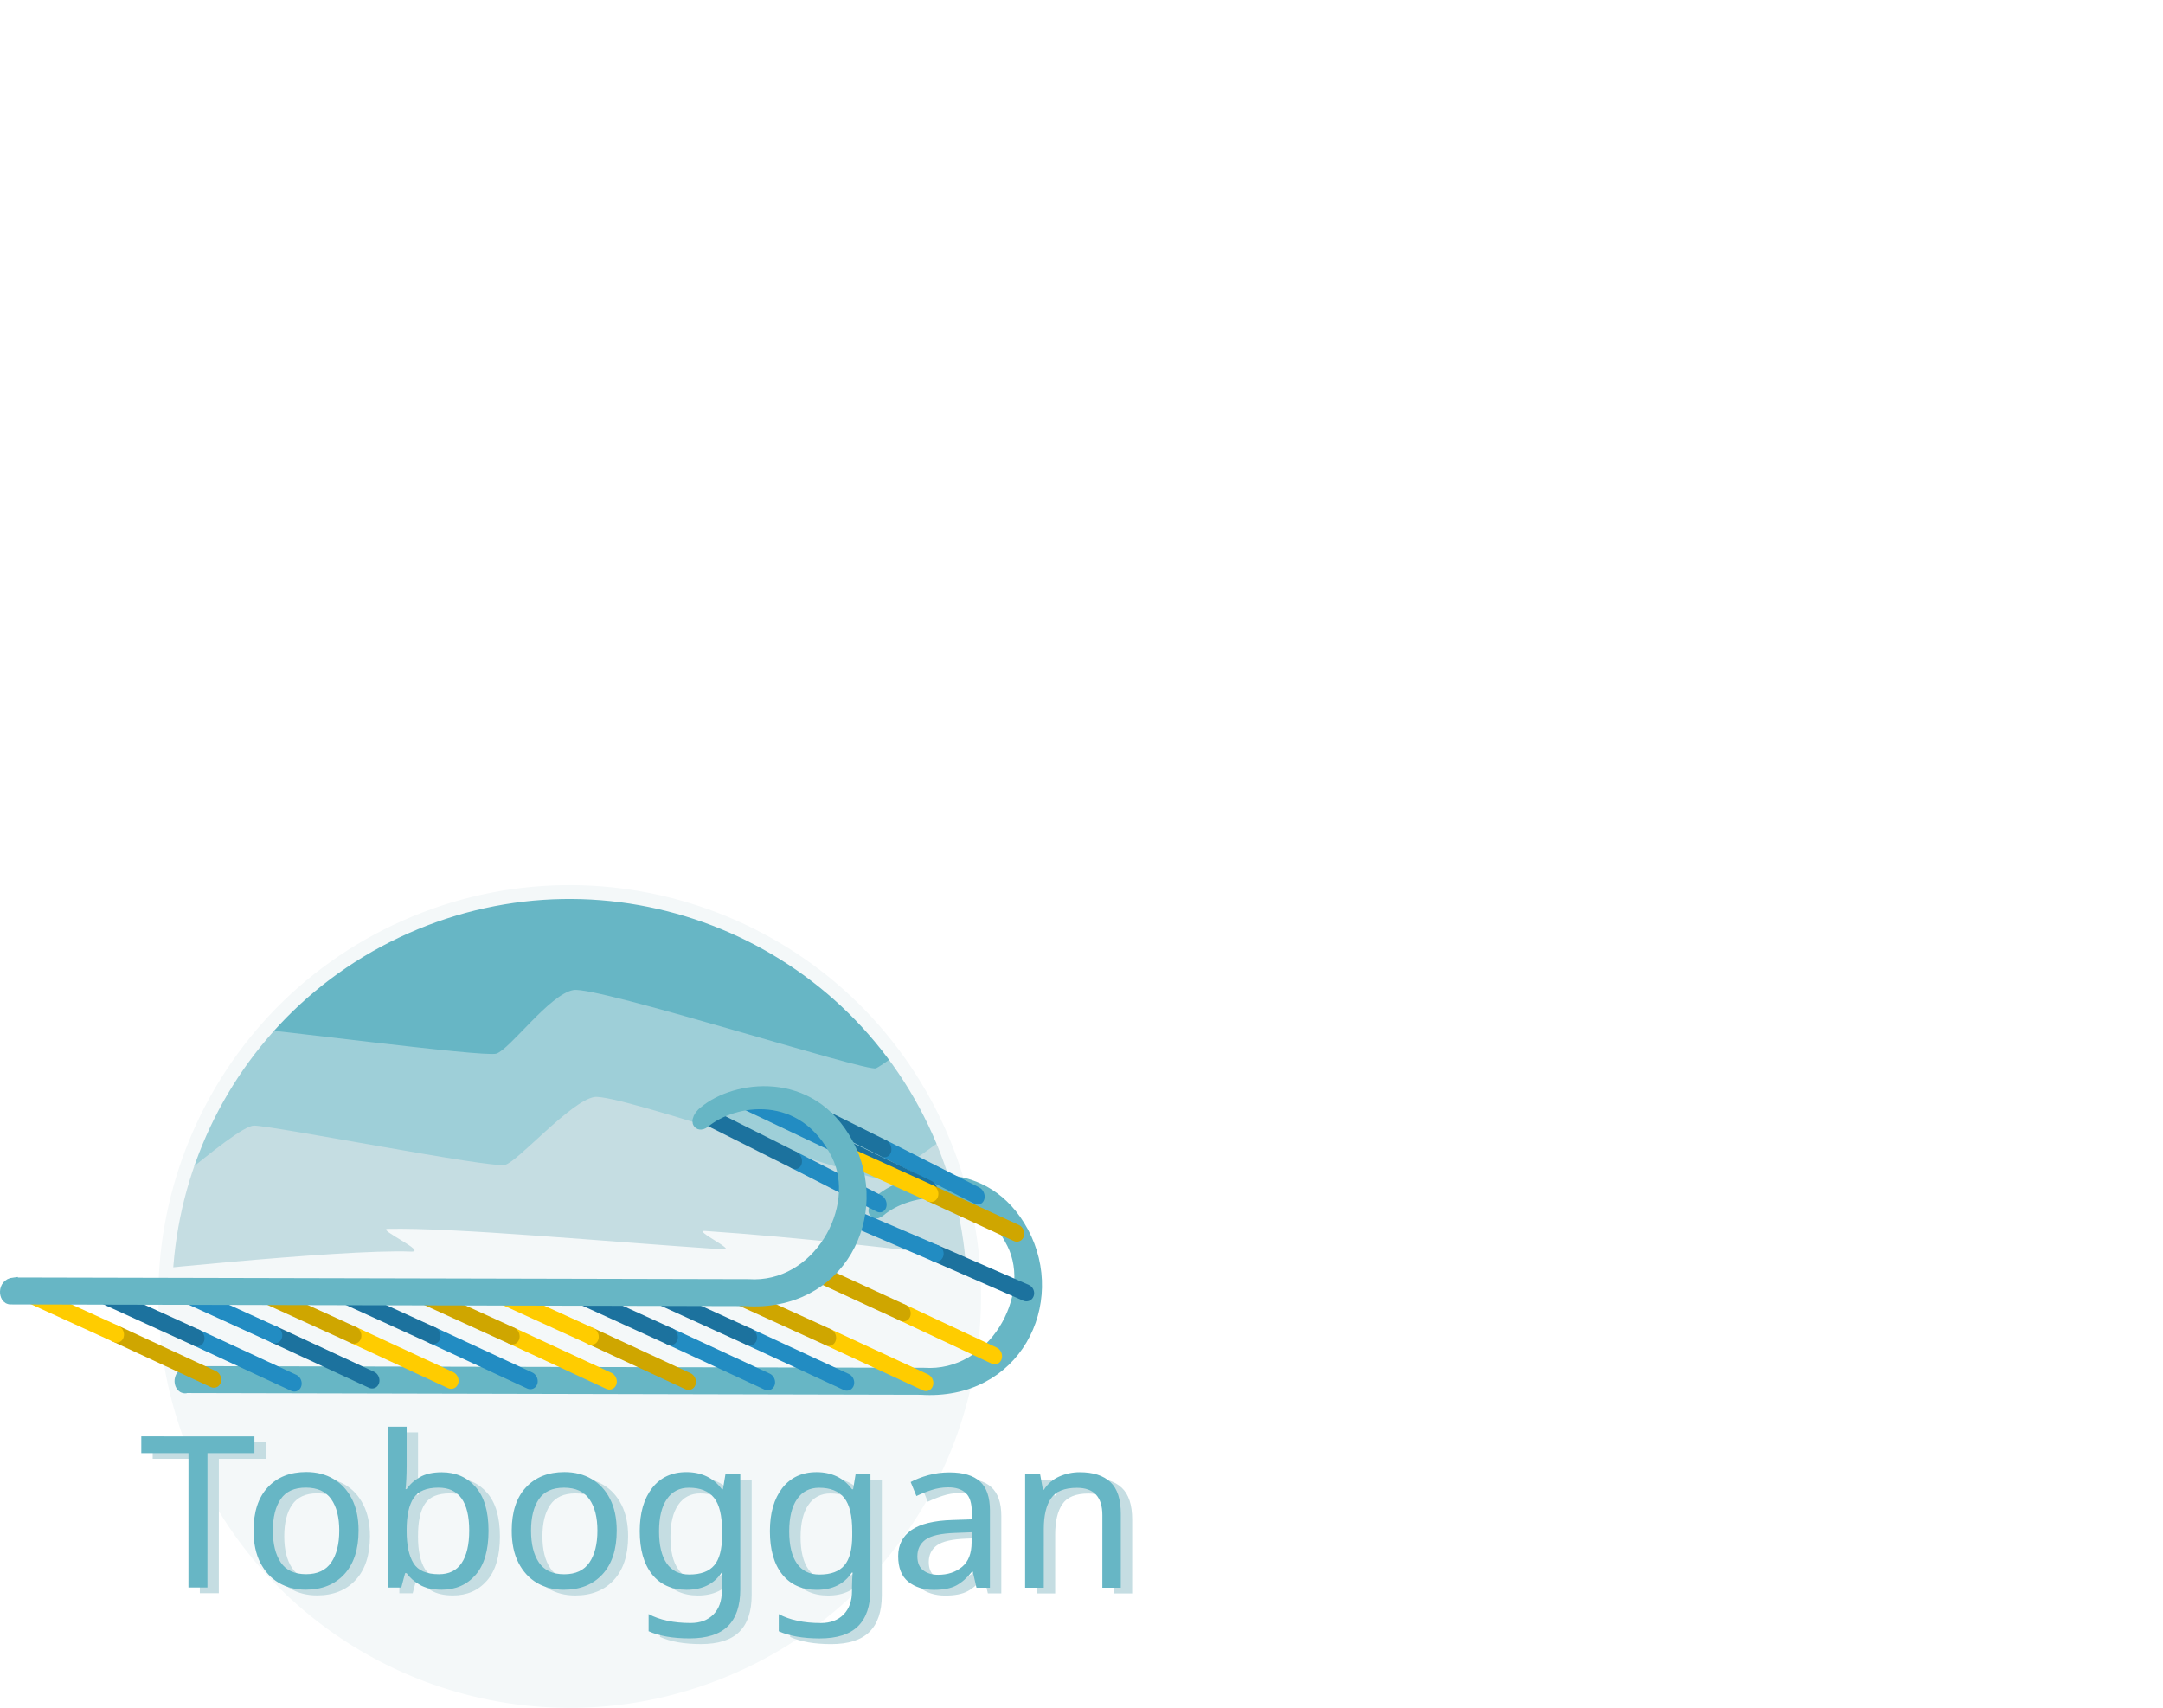
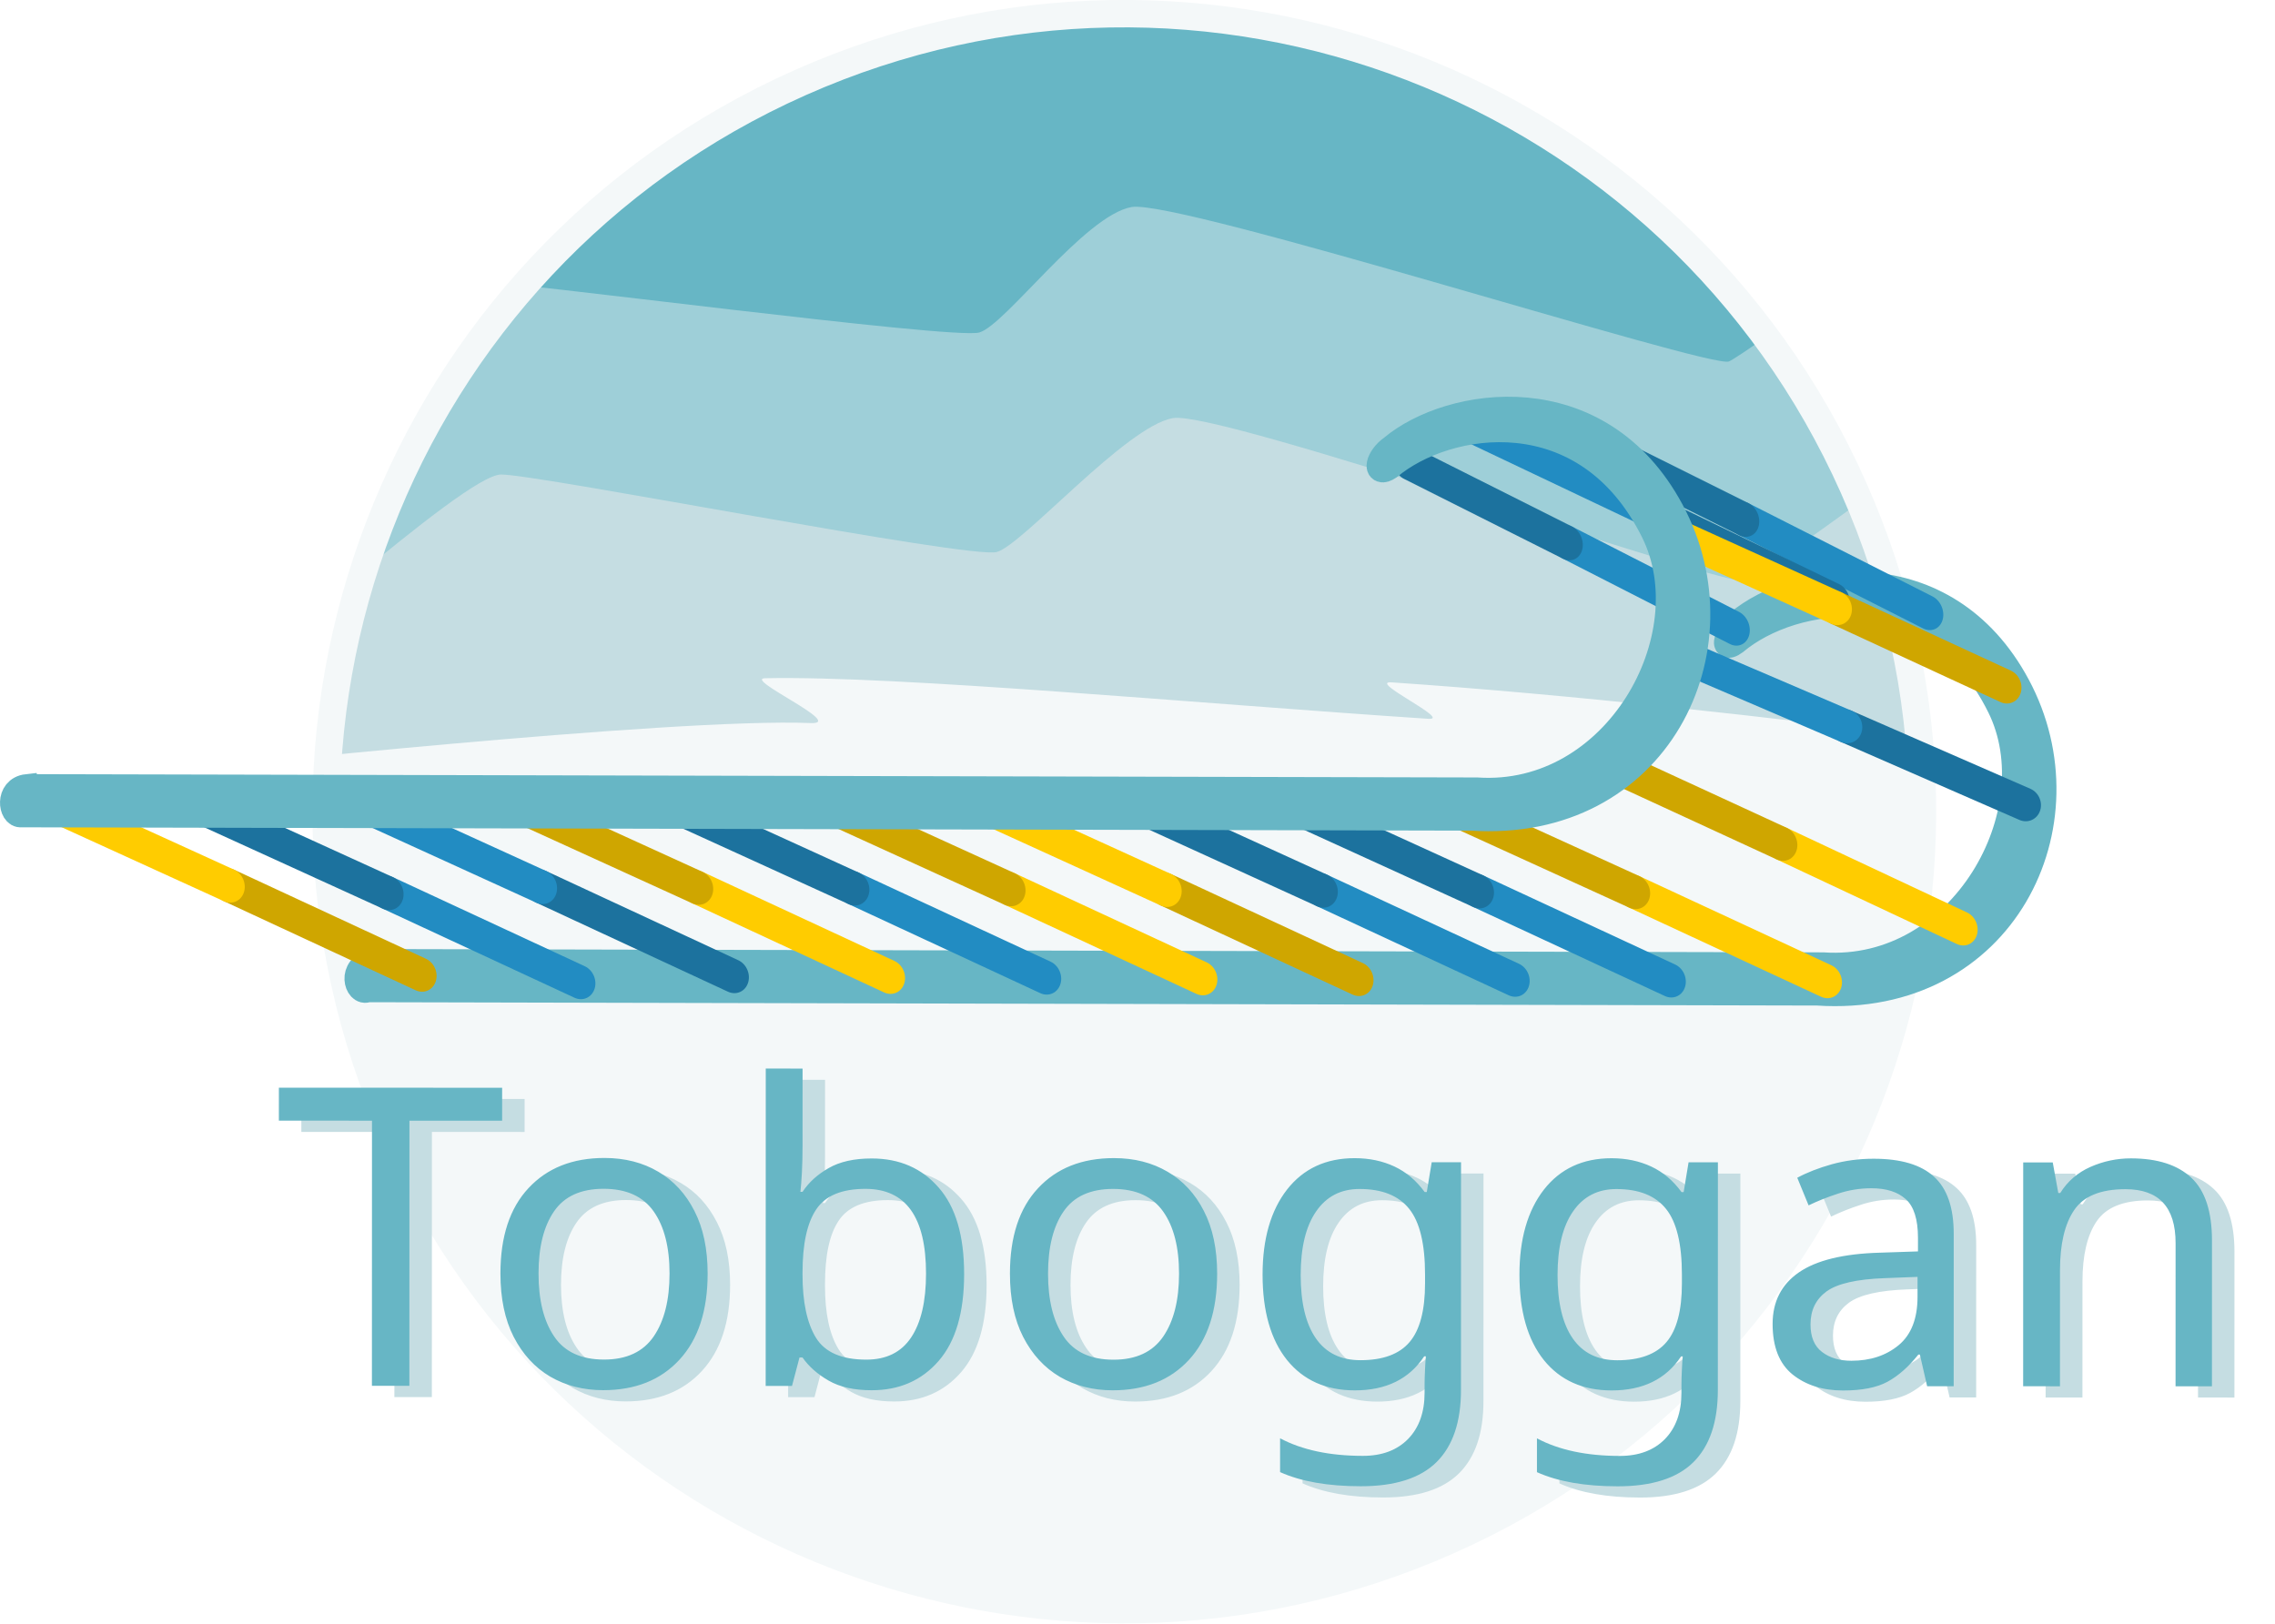
- <svg xmlns="http://www.w3.org/2000/svg" width="150.112mm" height="118.519mm" viewBox="0 0 150.112 118.519" version="1.1" id="svg1757">
+ <svg xmlns="http://www.w3.org/2000/svg" width="80mm" height="57.096mm" viewBox="0 0 80 57.096" version="1.1" id="svg1757">
  <defs id="defs1751">
    <clipPath clipPathUnits="userSpaceOnUse" id="clipPath42745">
-       <circle r="58.248" cy="282.997" cx="-154.989" id="circle42747" style="opacity:1;vector-effect:none;fill:none;fill-opacity:1;stroke:#ff0000;stroke-width:0.135px;stroke-linecap:butt;stroke-linejoin:miter;stroke-miterlimit:4;stroke-dasharray:none;stroke-dashoffset:0;stroke-opacity:1;marker:none;paint-order:stroke fill markers" transform="scale(-1,1)" />
+       <circle r="58.248" cy="282.997" cx="-154.989" id="circle42747" style="opacity:1;fill:none;fill-opacity:1;stroke:#ff0000;stroke-width:0.135px;stroke-linecap:butt;stroke-linejoin:miter;stroke-miterlimit:4;stroke-dasharray:none;stroke-dashoffset:0;stroke-opacity:1;marker:none;paint-order:stroke fill markers" transform="scale(-1,1)" />
    </clipPath>
  </defs>
-   <g id="layer1" transform="translate(-80.72844,-100.1675)">
+   <g id="layer1" transform="translate(-80.72844,-161.5907)">
    <g transform="matrix(0.4481081,-0.1768503,0.1768503,0.4481081,-90.31477,64.26479)" id="g44619">
      <g id="g44609">
        <g id="g44607">
          <g transform="matrix(0.9991068,-0.04225616,0.04225616,0.9991068,143.8711,127.3179)" id="g44501" clip-path="url(#clipPath42745)">
            <g id="g44499">
              <circle transform="matrix(-1.584146,0,0,1.584146,782.8388,-1370.898)" style="opacity:1;fill:#67b6c5;fill-opacity:1;stroke:none;stroke-width:0.085px;stroke-linecap:butt;stroke-linejoin:miter;stroke-miterlimit:4;stroke-dasharray:none;stroke-dashoffset:0;stroke-opacity:1;marker:none;paint-order:stroke fill markers" id="circle44491" cx="396.333" cy="1044.029" r="36.77" clip-path="none" />
              <path transform="translate(-1.164731e-6,0)" id="path44493" d="m 101.947,232.967 c 3.37,0 22.805,-5.804 25.333,-4.68 2.528,1.123 30.275,18.161 32.24,18.442 1.966,0.281 10.514,-4.698 13.884,-3.855 3.37,0.843 33.859,28.008 35.264,28.008 1.404,0 19.378,-3.932 19.378,-3.932 l -5.898,28.927 -128.065,-51.956" style="opacity:1;fill:#9ecfd8;fill-opacity:1;stroke:none;stroke-width:0.135px;stroke-linecap:butt;stroke-linejoin:miter;stroke-miterlimit:4;stroke-dasharray:none;stroke-dashoffset:0;stroke-opacity:1;marker:none;paint-order:stroke fill markers" />
              <path transform="translate(-1.164731e-6,0)" style="opacity:1;fill:#c5dde2;fill-opacity:1;stroke:none;stroke-width:0.265px;stroke-linecap:butt;stroke-linejoin:miter;stroke-miterlimit:4;stroke-dasharray:none;stroke-dashoffset:0;stroke-opacity:1" d="m 96.611,248.133 c 3.37,0 24.275,-7.225 26.803,-6.102 2.528,1.123 28.805,19.582 30.771,19.863 1.966,0.281 12.34,-4.558 15.71,-3.715 3.37,0.843 32.034,27.868 33.438,27.868 1.404,0 19.378,-3.932 19.378,-3.932 l -5.898,28.927 -128.065,-51.956" id="path44495" />
              <path style="fill:#f4f8f9;fill-opacity:1;stroke:none;stroke-width:0.265px;stroke-linecap:butt;stroke-linejoin:miter;stroke-opacity:1" d="m 94.364,252.626 c 0,0 33.297,10.698 42.35,15.173 2.267,1.109 -3.207,-4.971 -1.732,-4.352 8.954,3.759 27.992,14.454 43.038,22.367 1.565,0.823 -2.936,-4.348 -1.38,-3.526 23.644,12.485 51.688,30.438 51.688,30.438 0,0 -54.484,52.799 -56.45,52.799 -1.966,0 -71.896,-12.919 -72.458,-16.289 -0.562,-3.37 -7.864,-79.76 -7.864,-79.76 z" id="path44497" />
            </g>
          </g>
          <circle transform="matrix(-0.9991068,0.04225616,0.04225616,0.9991068,0,0)" style="opacity:1;fill:none;fill-opacity:1;stroke:#f4f8f9;stroke-width:2;stroke-linecap:butt;stroke-linejoin:miter;stroke-miterlimit:4;stroke-dasharray:none;stroke-dashoffset:0;stroke-opacity:1;marker:none;paint-order:stroke fill markers" id="circle44503" cx="-293.351" cy="416.281" r="58.248" clip-path="none" />
          <g transform="translate(314.5833,125.0975)" id="g44605">
            <path id="path44505" d="m -58.952,268.549 98.354,39.077 c 9.229,4.369 19.748,-4.29 19.015,-12.891 -0.946,-11.105 -11.102,-13.283 -16.312,-11.538 -1.555,0.404 0.859,-1.403 0.746,-1.103 5.211,-1.745 15.91,0.636 17.203,11.703 1.32,11.301 -9.457,21.238 -21.732,15.427 L -60.031,270.146 c -0.763,0.089 -0.621,-1.897 1.08,-1.597 z" style="opacity:1;fill:#67b6c5;fill-opacity:1;stroke:#67b6c5;stroke-width:2;stroke-linecap:butt;stroke-linejoin:miter;stroke-miterlimit:4;stroke-dasharray:none;stroke-dashoffset:0;stroke-opacity:1" />
            <g style="stroke-width:1.911;stroke-miterlimit:4;stroke-dasharray:none" id="g44511" transform="matrix(1.184164,0,0,-1.332316,-208.9361,595.6674)">
              <path id="path44507" d="m 120.138,252.367 8.983,-8.399" style="opacity:1;fill:#cfa600;fill-opacity:1;stroke:#cfa600;stroke-width:1.911;stroke-linecap:round;stroke-linejoin:miter;stroke-miterlimit:4;stroke-dasharray:none;stroke-dashoffset:0;stroke-opacity:1" />
              <path id="path44509" d="m 111.568,260.27 8.57,-7.903" style="opacity:1;fill:none;fill-opacity:1;stroke:#ffcc00;stroke-width:1.911;stroke-linecap:round;stroke-linejoin:miter;stroke-miterlimit:4;stroke-dasharray:none;stroke-dashoffset:0;stroke-opacity:1" />
            </g>
            <g style="stroke-width:1.911;stroke-miterlimit:4;stroke-dasharray:none" transform="matrix(1.184164,0,0,-1.332316,-198.3528,600.4299)" id="g44517">
              <path style="opacity:1;fill:none;fill-opacity:1;stroke:#228cc2;stroke-width:1.911;stroke-linecap:round;stroke-linejoin:miter;stroke-miterlimit:4;stroke-dasharray:none;stroke-dashoffset:0;stroke-opacity:1" d="m 120.138,252.367 8.983,-8.399" id="path44513" />
              <path style="opacity:1;fill:none;fill-opacity:1;stroke:#1c729e;stroke-width:1.911;stroke-linecap:round;stroke-linejoin:miter;stroke-miterlimit:4;stroke-dasharray:none;stroke-dashoffset:0;stroke-opacity:1" d="m 111.568,260.27 8.57,-7.903" id="path44515" />
            </g>
            <g style="stroke-width:1.911;stroke-miterlimit:4;stroke-dasharray:none" id="g44523" transform="matrix(1.184164,0,0,-1.332316,-187.7694,604.1341)">
              <path id="path44519" d="m 120.138,252.367 8.983,-8.399" style="opacity:1;fill:none;fill-opacity:1;stroke:#1c729e;stroke-width:1.911;stroke-linecap:round;stroke-linejoin:miter;stroke-miterlimit:4;stroke-dasharray:none;stroke-dashoffset:0;stroke-opacity:1" />
              <path id="path44521" d="m 111.568,260.27 8.57,-7.903" style="opacity:1;fill:none;fill-opacity:1;stroke:#228cc2;stroke-width:1.911;stroke-linecap:round;stroke-linejoin:miter;stroke-miterlimit:4;stroke-dasharray:none;stroke-dashoffset:0;stroke-opacity:1" />
            </g>
            <g style="stroke-width:1.911;stroke-miterlimit:4;stroke-dasharray:none" transform="matrix(1.184164,0,0,-1.332316,-177.1861,608.3675)" id="g44529">
              <path style="opacity:1;fill:none;fill-opacity:1;stroke:#ffcc00;stroke-width:1.911;stroke-linecap:round;stroke-linejoin:miter;stroke-miterlimit:4;stroke-dasharray:none;stroke-dashoffset:0;stroke-opacity:1" d="m 120.138,252.367 8.983,-8.399" id="path44525" />
              <path style="opacity:1;fill:#cfa600;fill-opacity:1;stroke:#cfa600;stroke-width:1.911;stroke-linecap:round;stroke-linejoin:miter;stroke-miterlimit:4;stroke-dasharray:none;stroke-dashoffset:0;stroke-opacity:1" d="m 111.568,260.27 8.57,-7.903" id="path44527" />
            </g>
            <g style="stroke-width:1.911;stroke-miterlimit:4;stroke-dasharray:none" id="g44535" transform="matrix(1.184164,0,0,-1.332316,-166.6028,612.6008)">
              <path id="path44531" d="m 120.138,252.367 8.983,-8.399" style="opacity:1;fill:none;fill-opacity:1;stroke:#228cc2;stroke-width:1.911;stroke-linecap:round;stroke-linejoin:miter;stroke-miterlimit:4;stroke-dasharray:none;stroke-dashoffset:0;stroke-opacity:1" />
              <path id="path44533" d="m 111.568,260.27 8.57,-7.903" style="opacity:1;fill:none;fill-opacity:1;stroke:#1c729e;stroke-width:1.911;stroke-linecap:round;stroke-linejoin:miter;stroke-miterlimit:4;stroke-dasharray:none;stroke-dashoffset:0;stroke-opacity:1" />
            </g>
            <g style="stroke-width:1.911;stroke-miterlimit:4;stroke-dasharray:none" transform="matrix(1.184164,0,0,-1.332316,-156.0194,616.8342)" id="g44541">
              <path style="opacity:1;fill:none;fill-opacity:1;stroke:#ffcc00;stroke-width:1.911;stroke-linecap:round;stroke-linejoin:miter;stroke-miterlimit:4;stroke-dasharray:none;stroke-dashoffset:0;stroke-opacity:1" d="m 120.138,252.367 8.983,-8.399" id="path44537" />
              <path style="opacity:1;fill:#cfa600;fill-opacity:1;stroke:#cfa600;stroke-width:1.911;stroke-linecap:round;stroke-linejoin:miter;stroke-miterlimit:4;stroke-dasharray:none;stroke-dashoffset:0;stroke-opacity:1" d="m 111.568,260.27 8.57,-7.903" id="path44539" />
            </g>
            <g style="stroke-width:1.911;stroke-miterlimit:4;stroke-dasharray:none" id="g44547" transform="matrix(1.184164,0,0,-1.332316,-145.4361,621.0676)">
              <path id="path44543" d="m 120.138,252.367 8.983,-8.399" style="opacity:1;fill:#cfa600;fill-opacity:1;stroke:#cfa600;stroke-width:1.911;stroke-linecap:round;stroke-linejoin:miter;stroke-miterlimit:4;stroke-dasharray:none;stroke-dashoffset:0;stroke-opacity:1" />
              <path id="path44545" d="m 111.568,260.27 8.57,-7.903" style="opacity:1;fill:none;fill-opacity:1;stroke:#ffcc00;stroke-width:1.911;stroke-linecap:round;stroke-linejoin:miter;stroke-miterlimit:4;stroke-dasharray:none;stroke-dashoffset:0;stroke-opacity:1" />
            </g>
            <g style="stroke-width:1.911;stroke-miterlimit:4;stroke-dasharray:none" transform="matrix(1.184164,0,0,-1.332316,-134.8527,625.3009)" id="g44553">
              <path style="opacity:1;fill:none;fill-opacity:1;stroke:#228cc2;stroke-width:1.911;stroke-linecap:round;stroke-linejoin:miter;stroke-miterlimit:4;stroke-dasharray:none;stroke-dashoffset:0;stroke-opacity:1" d="m 120.138,252.367 8.983,-8.399" id="path44549" />
              <path style="opacity:1;fill:none;fill-opacity:1;stroke:#1c729e;stroke-width:1.911;stroke-linecap:round;stroke-linejoin:miter;stroke-miterlimit:4;stroke-dasharray:none;stroke-dashoffset:0;stroke-opacity:1" d="m 111.568,260.27 8.57,-7.903" id="path44551" />
            </g>
            <g style="stroke-width:1.964;stroke-miterlimit:4;stroke-dasharray:none" transform="matrix(1.112843,0,0,-1.341231,-87.69565,613.6383)" id="g44559">
              <path style="opacity:1;fill:none;fill-opacity:1;stroke:#228cc2;stroke-width:1.964;stroke-linecap:round;stroke-linejoin:miter;stroke-miterlimit:4;stroke-dasharray:none;stroke-dashoffset:0;stroke-opacity:1" d="m 120.138,252.367 8.983,-8.399" id="path44555" />
              <path style="opacity:1;fill:none;fill-opacity:1;stroke:#1c729e;stroke-width:1.964;stroke-linecap:round;stroke-linejoin:miter;stroke-miterlimit:4;stroke-dasharray:none;stroke-dashoffset:0;stroke-opacity:1" d="m 111.568,260.27 8.57,-7.903" id="path44557" />
            </g>
            <g style="stroke-width:2.162;stroke-miterlimit:4;stroke-dasharray:none" transform="matrix(1.007775,0,0,-1.222956,-87.67945,580.6486)" id="g44565">
              <path style="opacity:1;fill:none;fill-opacity:1;stroke:#228cc2;stroke-width:2.162;stroke-linecap:round;stroke-linejoin:miter;stroke-miterlimit:4;stroke-dasharray:none;stroke-dashoffset:0;stroke-opacity:1" d="m 120.138,252.367 8.983,-8.399" id="path44561" />
              <path style="opacity:1;fill:none;fill-opacity:1;stroke:#1c729e;stroke-width:2.162;stroke-linecap:round;stroke-linejoin:miter;stroke-miterlimit:4;stroke-dasharray:none;stroke-dashoffset:0;stroke-opacity:1" d="m 111.568,260.27 8.57,-7.903" id="path44563" />
            </g>
            <g style="stroke-width:1.98;stroke-miterlimit:4;stroke-dasharray:none" id="g44571" transform="matrix(1.125039,0,0,-1.305597,-95.30083,601.5819)">
              <path id="path44567" d="m 120.138,252.367 8.983,-8.399" style="opacity:1;fill:none;fill-opacity:1;stroke:#1c729e;stroke-width:1.98;stroke-linecap:round;stroke-linejoin:miter;stroke-miterlimit:4;stroke-dasharray:none;stroke-dashoffset:0;stroke-opacity:1" />
              <path id="path44569" d="m 111.568,260.27 8.57,-7.903" style="opacity:1;fill:none;fill-opacity:1;stroke:#228cc2;stroke-width:1.98;stroke-linecap:round;stroke-linejoin:miter;stroke-miterlimit:4;stroke-dasharray:none;stroke-dashoffset:0;stroke-opacity:1" />
            </g>
            <g style="stroke-width:1.911;stroke-miterlimit:4;stroke-dasharray:none" id="g44577" transform="matrix(1.184164,0,0,-1.332316,-124.2694,629.5343)">
              <path id="path44573" d="m 120.138,252.367 8.983,-8.399" style="opacity:1;fill:none;fill-opacity:1;stroke:#228cc2;stroke-width:1.911;stroke-linecap:round;stroke-linejoin:miter;stroke-miterlimit:4;stroke-dasharray:none;stroke-dashoffset:0;stroke-opacity:1" />
              <path id="path44575" d="m 111.568,260.27 8.57,-7.903" style="opacity:1;fill:none;fill-opacity:1;stroke:#1c729e;stroke-width:1.911;stroke-linecap:round;stroke-linejoin:miter;stroke-miterlimit:4;stroke-dasharray:none;stroke-dashoffset:0;stroke-opacity:1" />
            </g>
            <g style="stroke-width:1.911;stroke-miterlimit:4;stroke-dasharray:none" transform="matrix(1.184164,0,0,-1.332316,-113.6861,633.7676)" id="g44583">
              <path style="opacity:1;fill:none;fill-opacity:1;stroke:#ffcc00;stroke-width:1.911;stroke-linecap:round;stroke-linejoin:miter;stroke-miterlimit:4;stroke-dasharray:none;stroke-dashoffset:0;stroke-opacity:1" d="m 120.138,252.367 8.983,-8.399" id="path44579" />
              <path style="opacity:1;fill:#cfa600;fill-opacity:1;stroke:#cfa600;stroke-width:1.911;stroke-linecap:round;stroke-linejoin:miter;stroke-miterlimit:4;stroke-dasharray:none;stroke-dashoffset:0;stroke-opacity:1" d="m 111.568,260.27 8.57,-7.903" id="path44581" />
            </g>
            <g style="stroke-width:2.03;stroke-miterlimit:4;stroke-dasharray:none" id="g44589" transform="matrix(1.110223,0,0,-1.259497,-93.50936,616.0538)">
              <path id="path44585" d="m 120.138,252.367 8.983,-8.399" style="opacity:1;fill:none;fill-opacity:1;stroke:#ffcc00;stroke-width:2.03;stroke-linecap:round;stroke-linejoin:miter;stroke-miterlimit:4;stroke-dasharray:none;stroke-dashoffset:0;stroke-opacity:1" />
              <path id="path44587" d="m 111.568,260.27 8.57,-7.903" style="opacity:1;fill:#cfa600;fill-opacity:1;stroke:#cfa600;stroke-width:2.03;stroke-linecap:round;stroke-linejoin:miter;stroke-miterlimit:4;stroke-dasharray:none;stroke-dashoffset:0;stroke-opacity:1" />
            </g>
            <g style="stroke-width:2.072;stroke-miterlimit:4;stroke-dasharray:none" transform="matrix(1.117738,0,0,-1.200823,-86.88056,595.0172)" id="g44595">
              <path style="opacity:1;fill:none;fill-opacity:1;stroke:#1c729e;stroke-width:2.072;stroke-linecap:round;stroke-linejoin:miter;stroke-miterlimit:4;stroke-dasharray:none;stroke-dashoffset:0;stroke-opacity:1" d="m 120.138,252.367 8.983,-8.399" id="path44591" />
              <path style="opacity:1;fill:none;fill-opacity:1;stroke:#228cc2;stroke-width:2.072;stroke-linecap:round;stroke-linejoin:miter;stroke-miterlimit:4;stroke-dasharray:none;stroke-dashoffset:0;stroke-opacity:1" d="m 111.568,260.27 8.57,-7.903" id="path44593" />
            </g>
            <g style="stroke-width:2.164;stroke-miterlimit:4;stroke-dasharray:none" id="g44601" transform="matrix(1.047625,0,0,-1.174527,-75.97196,580.0697)">
              <path id="path44597" d="m 120.138,252.367 8.983,-8.399" style="opacity:1;fill:#cfa600;fill-opacity:1;stroke:#cfa600;stroke-width:2.164;stroke-linecap:round;stroke-linejoin:miter;stroke-miterlimit:4;stroke-dasharray:none;stroke-dashoffset:0;stroke-opacity:1" />
              <path id="path44599" d="m 111.568,260.27 8.57,-7.903" style="opacity:1;fill:none;fill-opacity:1;stroke:#ffcc00;stroke-width:2.164;stroke-linecap:round;stroke-linejoin:miter;stroke-miterlimit:4;stroke-dasharray:none;stroke-dashoffset:0;stroke-opacity:1" />
            </g>
            <path style="opacity:1;fill:#67b6c5;fill-opacity:1;stroke:#67b6c5;stroke-width:2;stroke-linecap:butt;stroke-linejoin:miter;stroke-miterlimit:4;stroke-dasharray:none;stroke-dashoffset:0;stroke-opacity:1" d="m -77.768,247.395 98.354,39.077 c 9.229,4.369 19.748,-4.29 19.015,-12.891 -0.946,-11.105 -11.102,-13.283 -16.312,-11.538 -1.103,0.239 -0.46,-0.815 0.746,-1.103 5.211,-1.745 15.91,0.636 17.203,11.703 1.32,11.301 -9.457,21.238 -21.732,15.427 L -78.848,248.991 c -0.663,-0.151 -0.245,-1.955 1.08,-1.597 z" id="path44603" />
          </g>
        </g>
      </g>
      <text xml:space="preserve" style="font-style:normal;font-variant:normal;font-weight:normal;font-stretch:normal;font-size:30.484px;line-height:1.25;font-family:'Lobster 1.4';-inkscape-font-specification:'Lobster 1.4, Normal';text-align:start;letter-spacing:0px;word-spacing:0px;writing-mode:lr-tb;text-anchor:start;opacity:1;fill:#c5dde2;fill-opacity:1;stroke:none;stroke-width:0.762" x="376.807" y="303.928" id="text44613" transform="matrix(0.930084,0.3673468,-0.3673468,0.930084,0,0)">
        <tspan id="tspan44611" x="376.807" y="303.928" style="font-style:normal;font-variant:normal;font-weight:normal;font-stretch:normal;font-size:30.484px;font-family:'Lobster 1.4';-inkscape-font-specification:'Lobster 1.4, Normal';text-align:start;writing-mode:lr-tb;text-anchor:start;fill:#c5dde2;fill-opacity:1;stroke-width:0.762">Toboggan</tspan>
      </text>
      <text transform="matrix(0.930084,0.3673468,-0.3673468,0.930084,0,0)" id="text44617" y="303.113" x="375.168" style="font-style:normal;font-variant:normal;font-weight:normal;font-stretch:normal;font-size:30.484px;line-height:1.25;font-family:'Lobster 1.4';-inkscape-font-specification:'Lobster 1.4, Normal';text-align:start;letter-spacing:0px;word-spacing:0px;writing-mode:lr-tb;text-anchor:start;opacity:1;fill:#67b6c5;fill-opacity:1;stroke:none;stroke-width:0.762" xml:space="preserve">
        <tspan style="font-style:normal;font-variant:normal;font-weight:normal;font-stretch:normal;font-size:30.484px;font-family:'Lobster 1.4';-inkscape-font-specification:'Lobster 1.4, Normal';text-align:start;writing-mode:lr-tb;text-anchor:start;fill:#67b6c5;fill-opacity:1;stroke-width:0.762" y="303.113" x="375.168" id="tspan44615">Toboggan</tspan>
      </text>
    </g>
  </g>
</svg>
